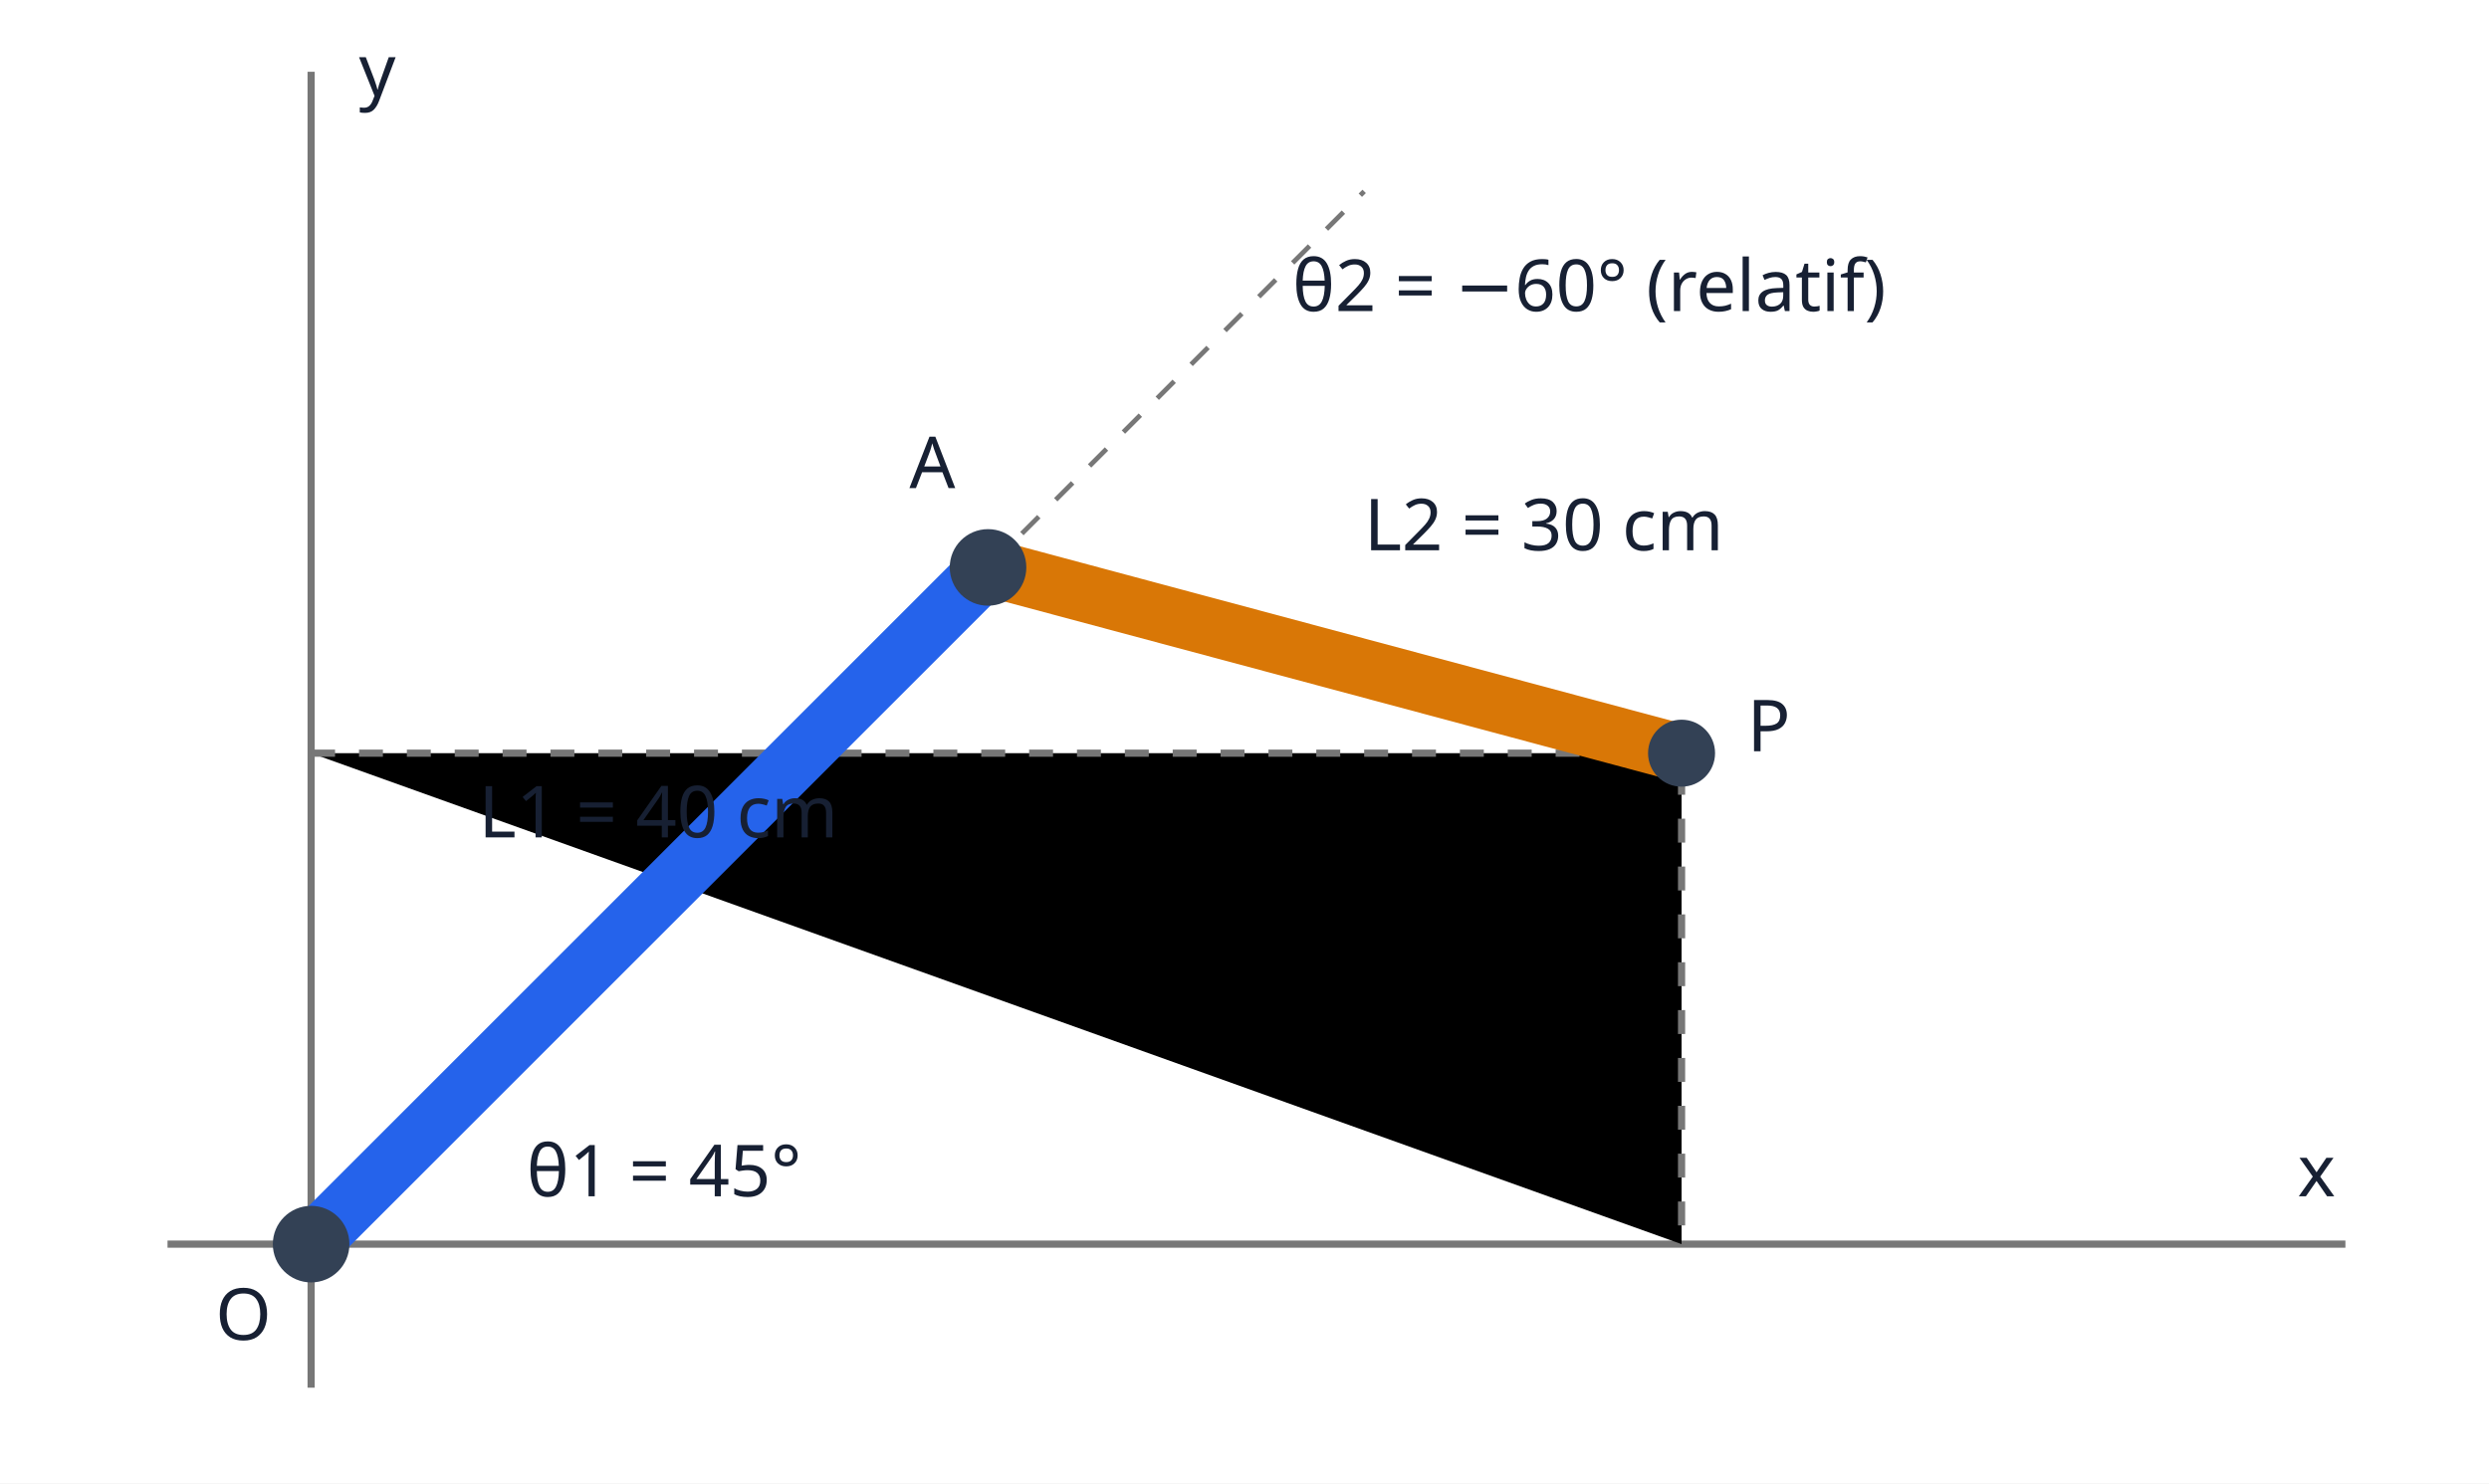
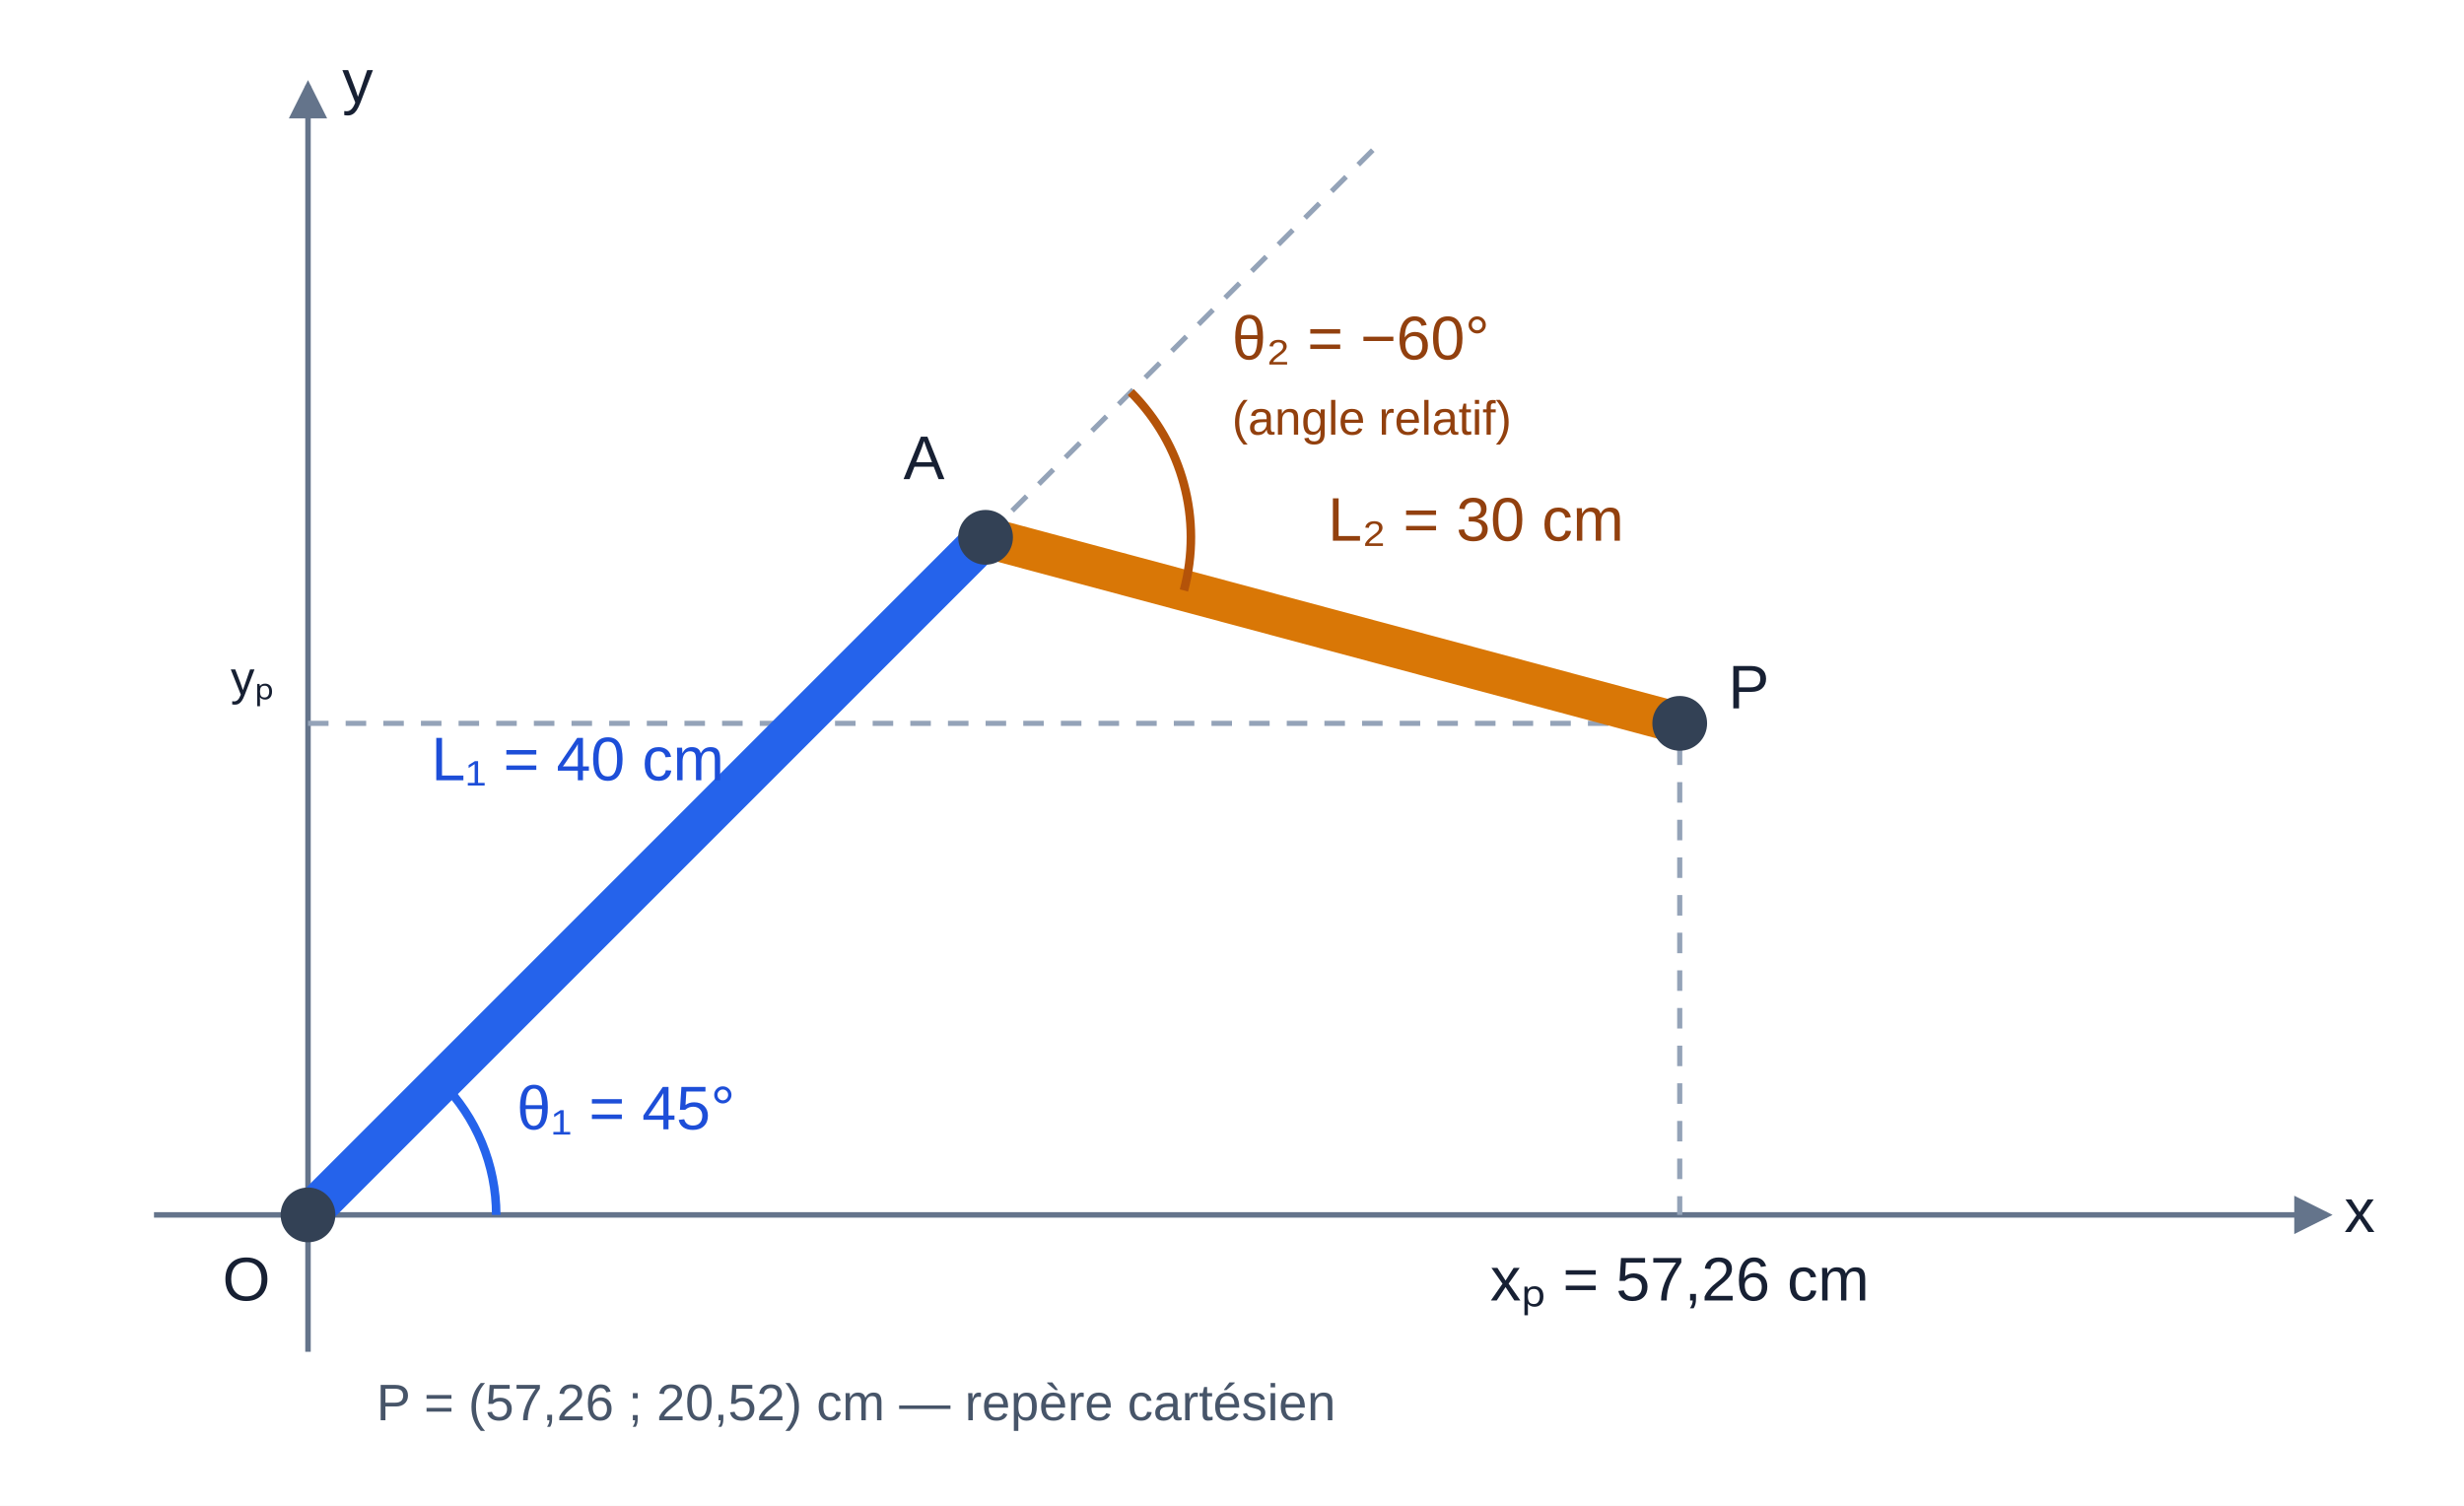
- <svg xmlns="http://www.w3.org/2000/svg" viewBox="0 0 520 310">
-   <rect width="520" height="310" fill="white" />
-   <g stroke="#777" stroke-width="1.5">
-     <path d="M35 260H490 M65 290V15" />
-     <path d="M65 157.4H351.31V260" stroke-dasharray="5 5" />
+ <svg xmlns="http://www.w3.org/2000/svg" viewBox="0 0 720 440" role="img" aria-label="Bras robotique plan à deux articulations">
+   <rect width="720" height="440" fill="white" />
+   <defs>
+     <marker id="arrow" markerWidth="7" markerHeight="7" refX="6" refY="3.5" orient="auto">
+       <path d="M0 0 L7 3.5 L0 7 Z" fill="#64748b" />
+     </marker>
+   </defs>
+   <g fill="none" stroke="#64748b" stroke-width="1.6" marker-end="url(#arrow)">
+     <path d="M45 355 H680" />
+     <path d="M90 395 V25" />
  </g>
-   <g stroke-linecap="round" stroke-width="12">
-     <path d="M65 260L206.42 118.58" stroke="#2563eb" />
-     <path d="M206.42 118.58L351.31 157.40" stroke="#d97706" />
+   <g fill="none" stroke="#94a3b8" stroke-width="1.5" stroke-dasharray="6 5">
+     <path d="M90 211.37 H490.83 V355" />
+     <path d="M287.99 157.01 L403 42" />
  </g>
-   <path d="M206.42 118.58L285 40" stroke="#777" stroke-dasharray="5 5" />
+   <g fill="none" stroke-linecap="round" stroke-width="12">
+     <path d="M90 355 L287.99 157.01" stroke="#2563eb" />
+     <path d="M287.99 157.01 L490.83 211.37" stroke="#d97706" />
+   </g>
+   <g fill="none" stroke-width="2.5">
+     <path d="M145 355 A55 55 0 0 0 128.89 316.11" stroke="#2563eb" />
+     <path d="M330.42 114.58 A60 60 0 0 1 345.95 172.54" stroke="#b45309" />
+   </g>
  <g fill="#334155">
-     <circle cx="65" cy="260" r="8" />
-     <circle cx="206.42" cy="118.58" r="8" />
-     <circle cx="351.31" cy="157.4" r="7" />
+     <circle cx="90" cy="355" r="8" />
+     <circle cx="287.99" cy="157.01" r="8" />
+     <circle cx="490.83" cy="211.37" r="8" />
  </g>
-   <g font-family="sans-serif" font-size="15" fill="#172033">
-     <text x="45" y="280">O</text>
-     <text x="190" y="102">A</text>
-     <text x="365" y="157">P</text>
-     <text x="480" y="250">x</text>
-     <text x="75" y="20">y</text>
-     <text x="100" y="175">L1 = 40 cm</text>
-     <text x="285" y="115">L2 = 30 cm</text>
-     <text x="110" y="250">θ1 = 45°</text>
-     <text x="270" y="65">θ2 = −60° (relatif)</text>
+   <g font-family="Arial,sans-serif" font-size="18" fill="#172033">
+     <text x="65" y="380">O</text>
+     <text x="264" y="140">A</text>
+     <text x="505" y="207">P</text>
+     <text x="685" y="360">x</text>
+     <text x="100" y="30">y</text>
+     <text x="126" y="228" fill="#1d4ed8">L₁ = 40 cm</text>
+     <text x="388" y="158" fill="#92400e">L₂ = 30 cm</text>
+     <text x="151" y="330" fill="#1d4ed8">θ₁ = 45°</text>
+     <text x="360" y="105" fill="#92400e">θ₂ = −60°</text>
+     <text x="360" y="127" font-size="14" fill="#92400e">(angle relatif)</text>
+     <text x="490.83" y="380" text-anchor="middle">xₚ = 57,26 cm</text>
+     <text x="80" y="203" text-anchor="end" font-size="14">yₚ</text>
+     <text x="110" y="415" font-size="15" fill="#475569">P = (57,26 ; 20,52) cm — repère cartésien</text>
  </g>
</svg>
